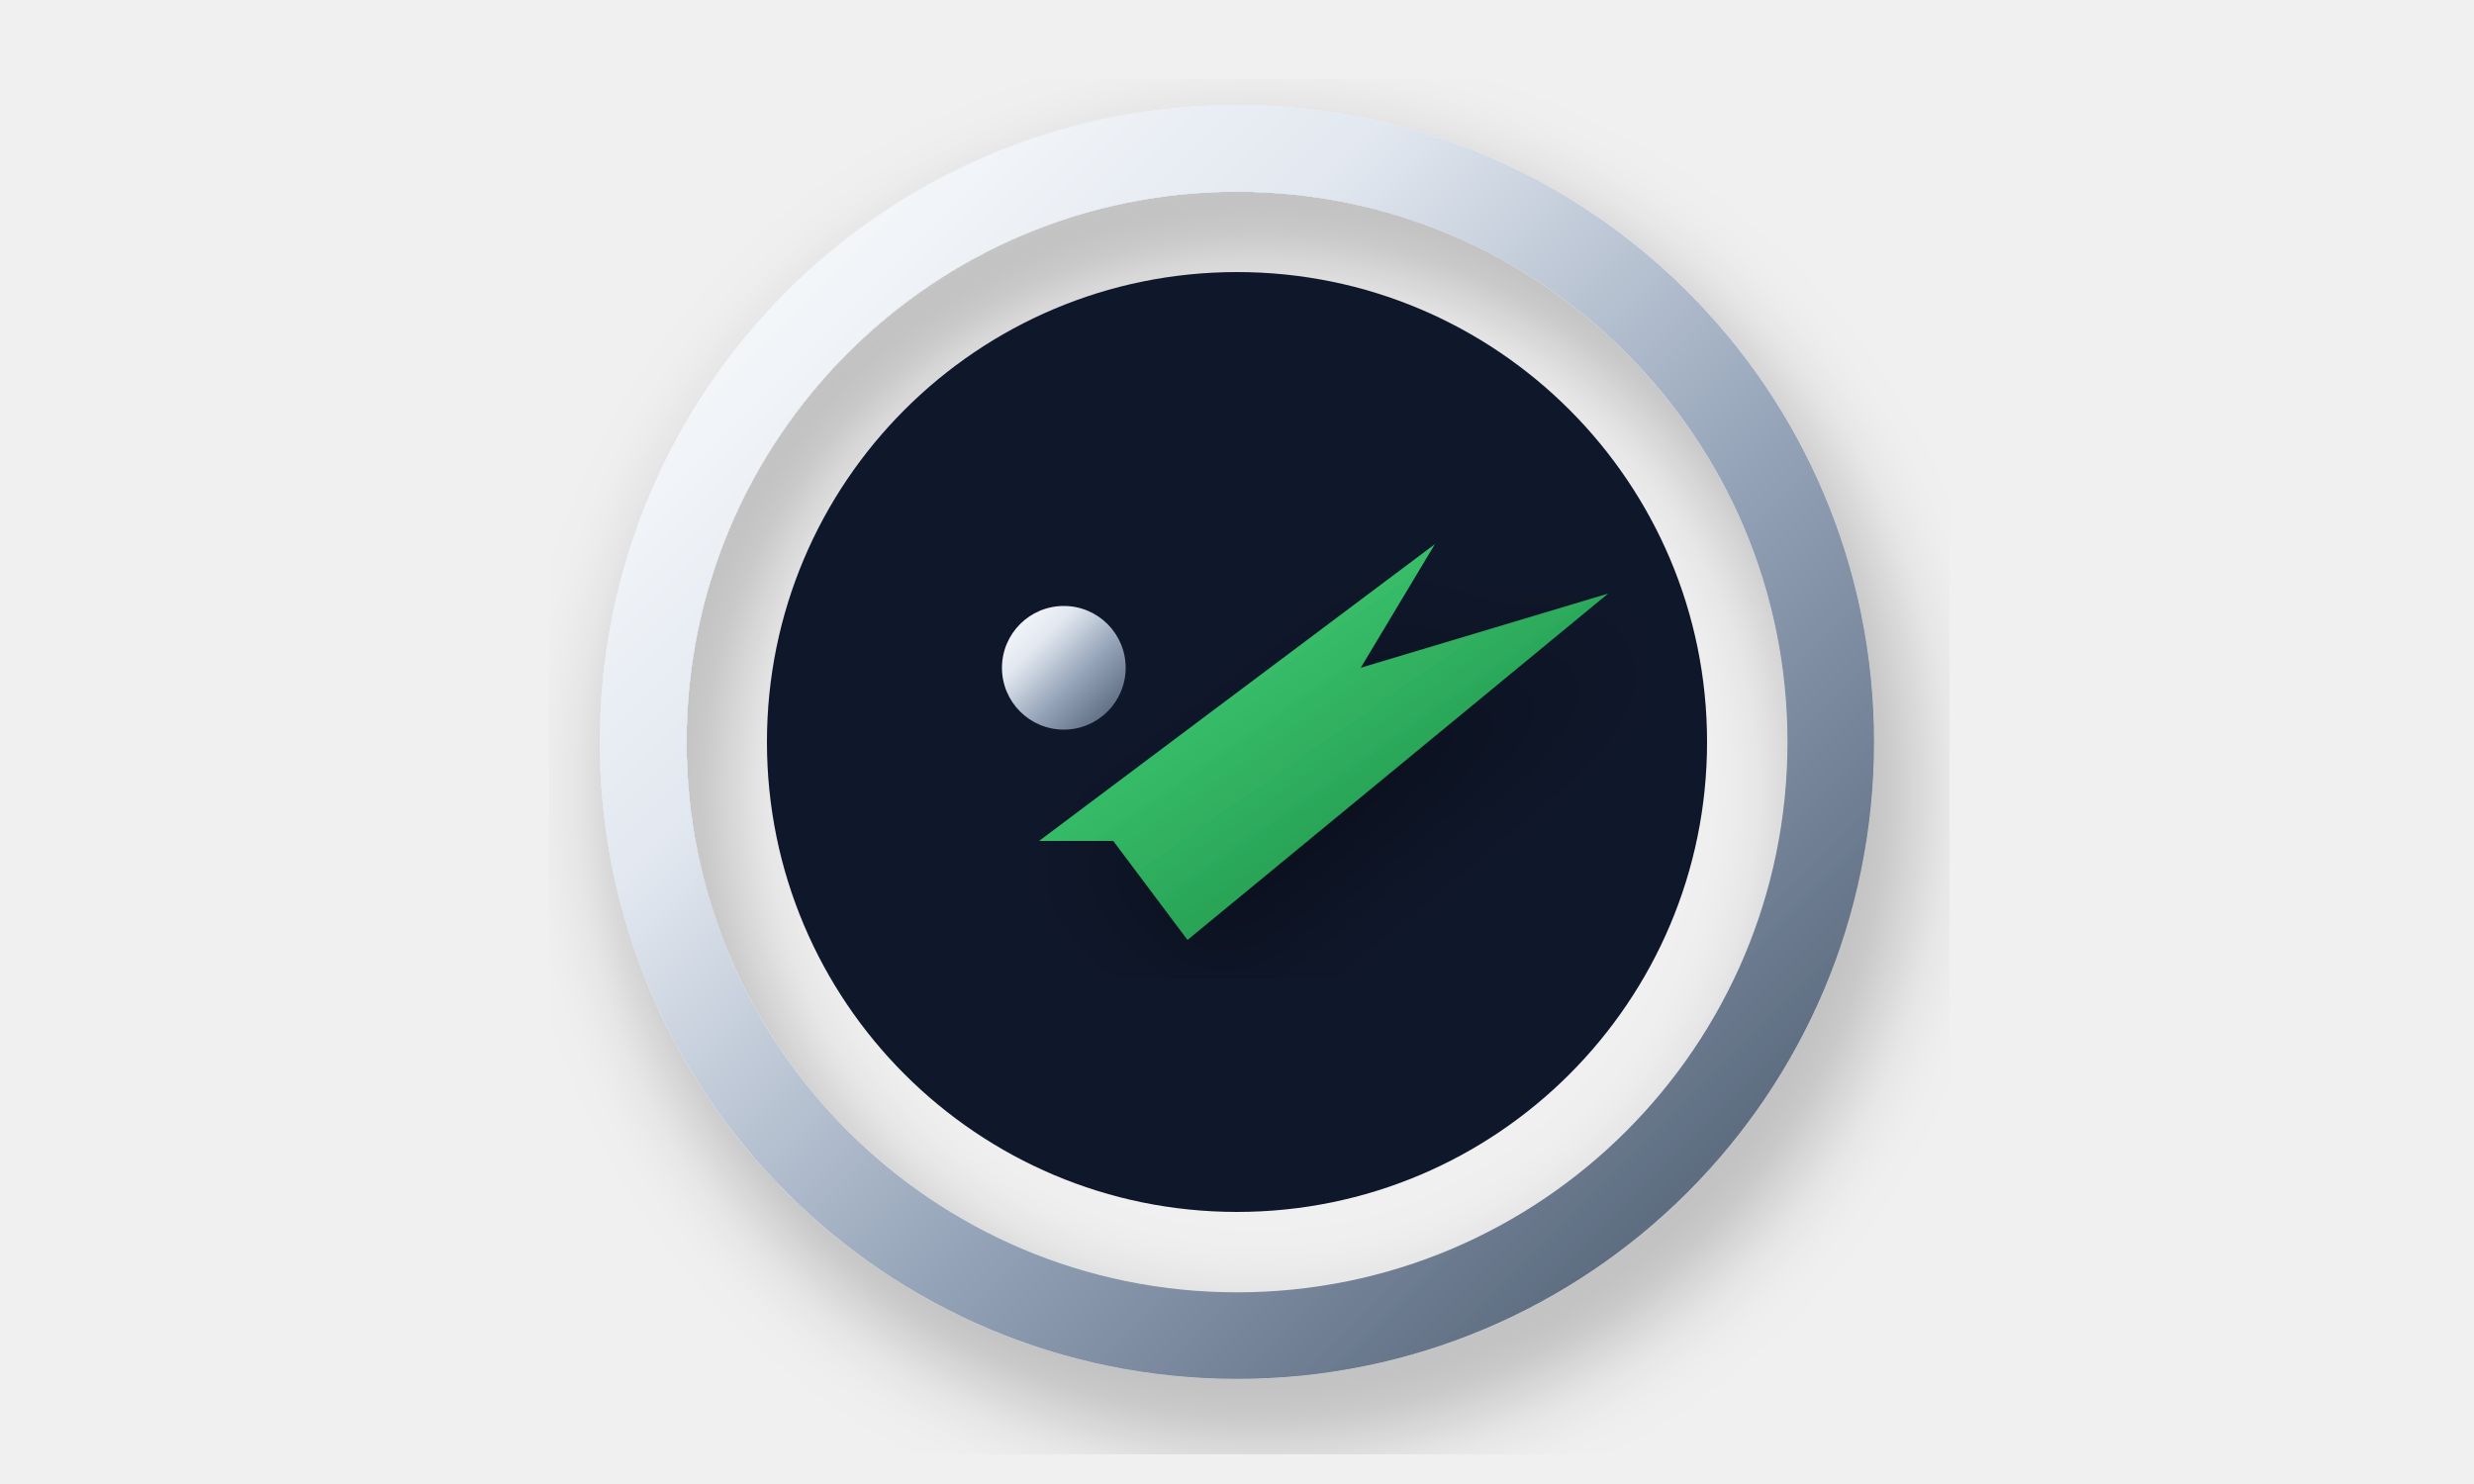
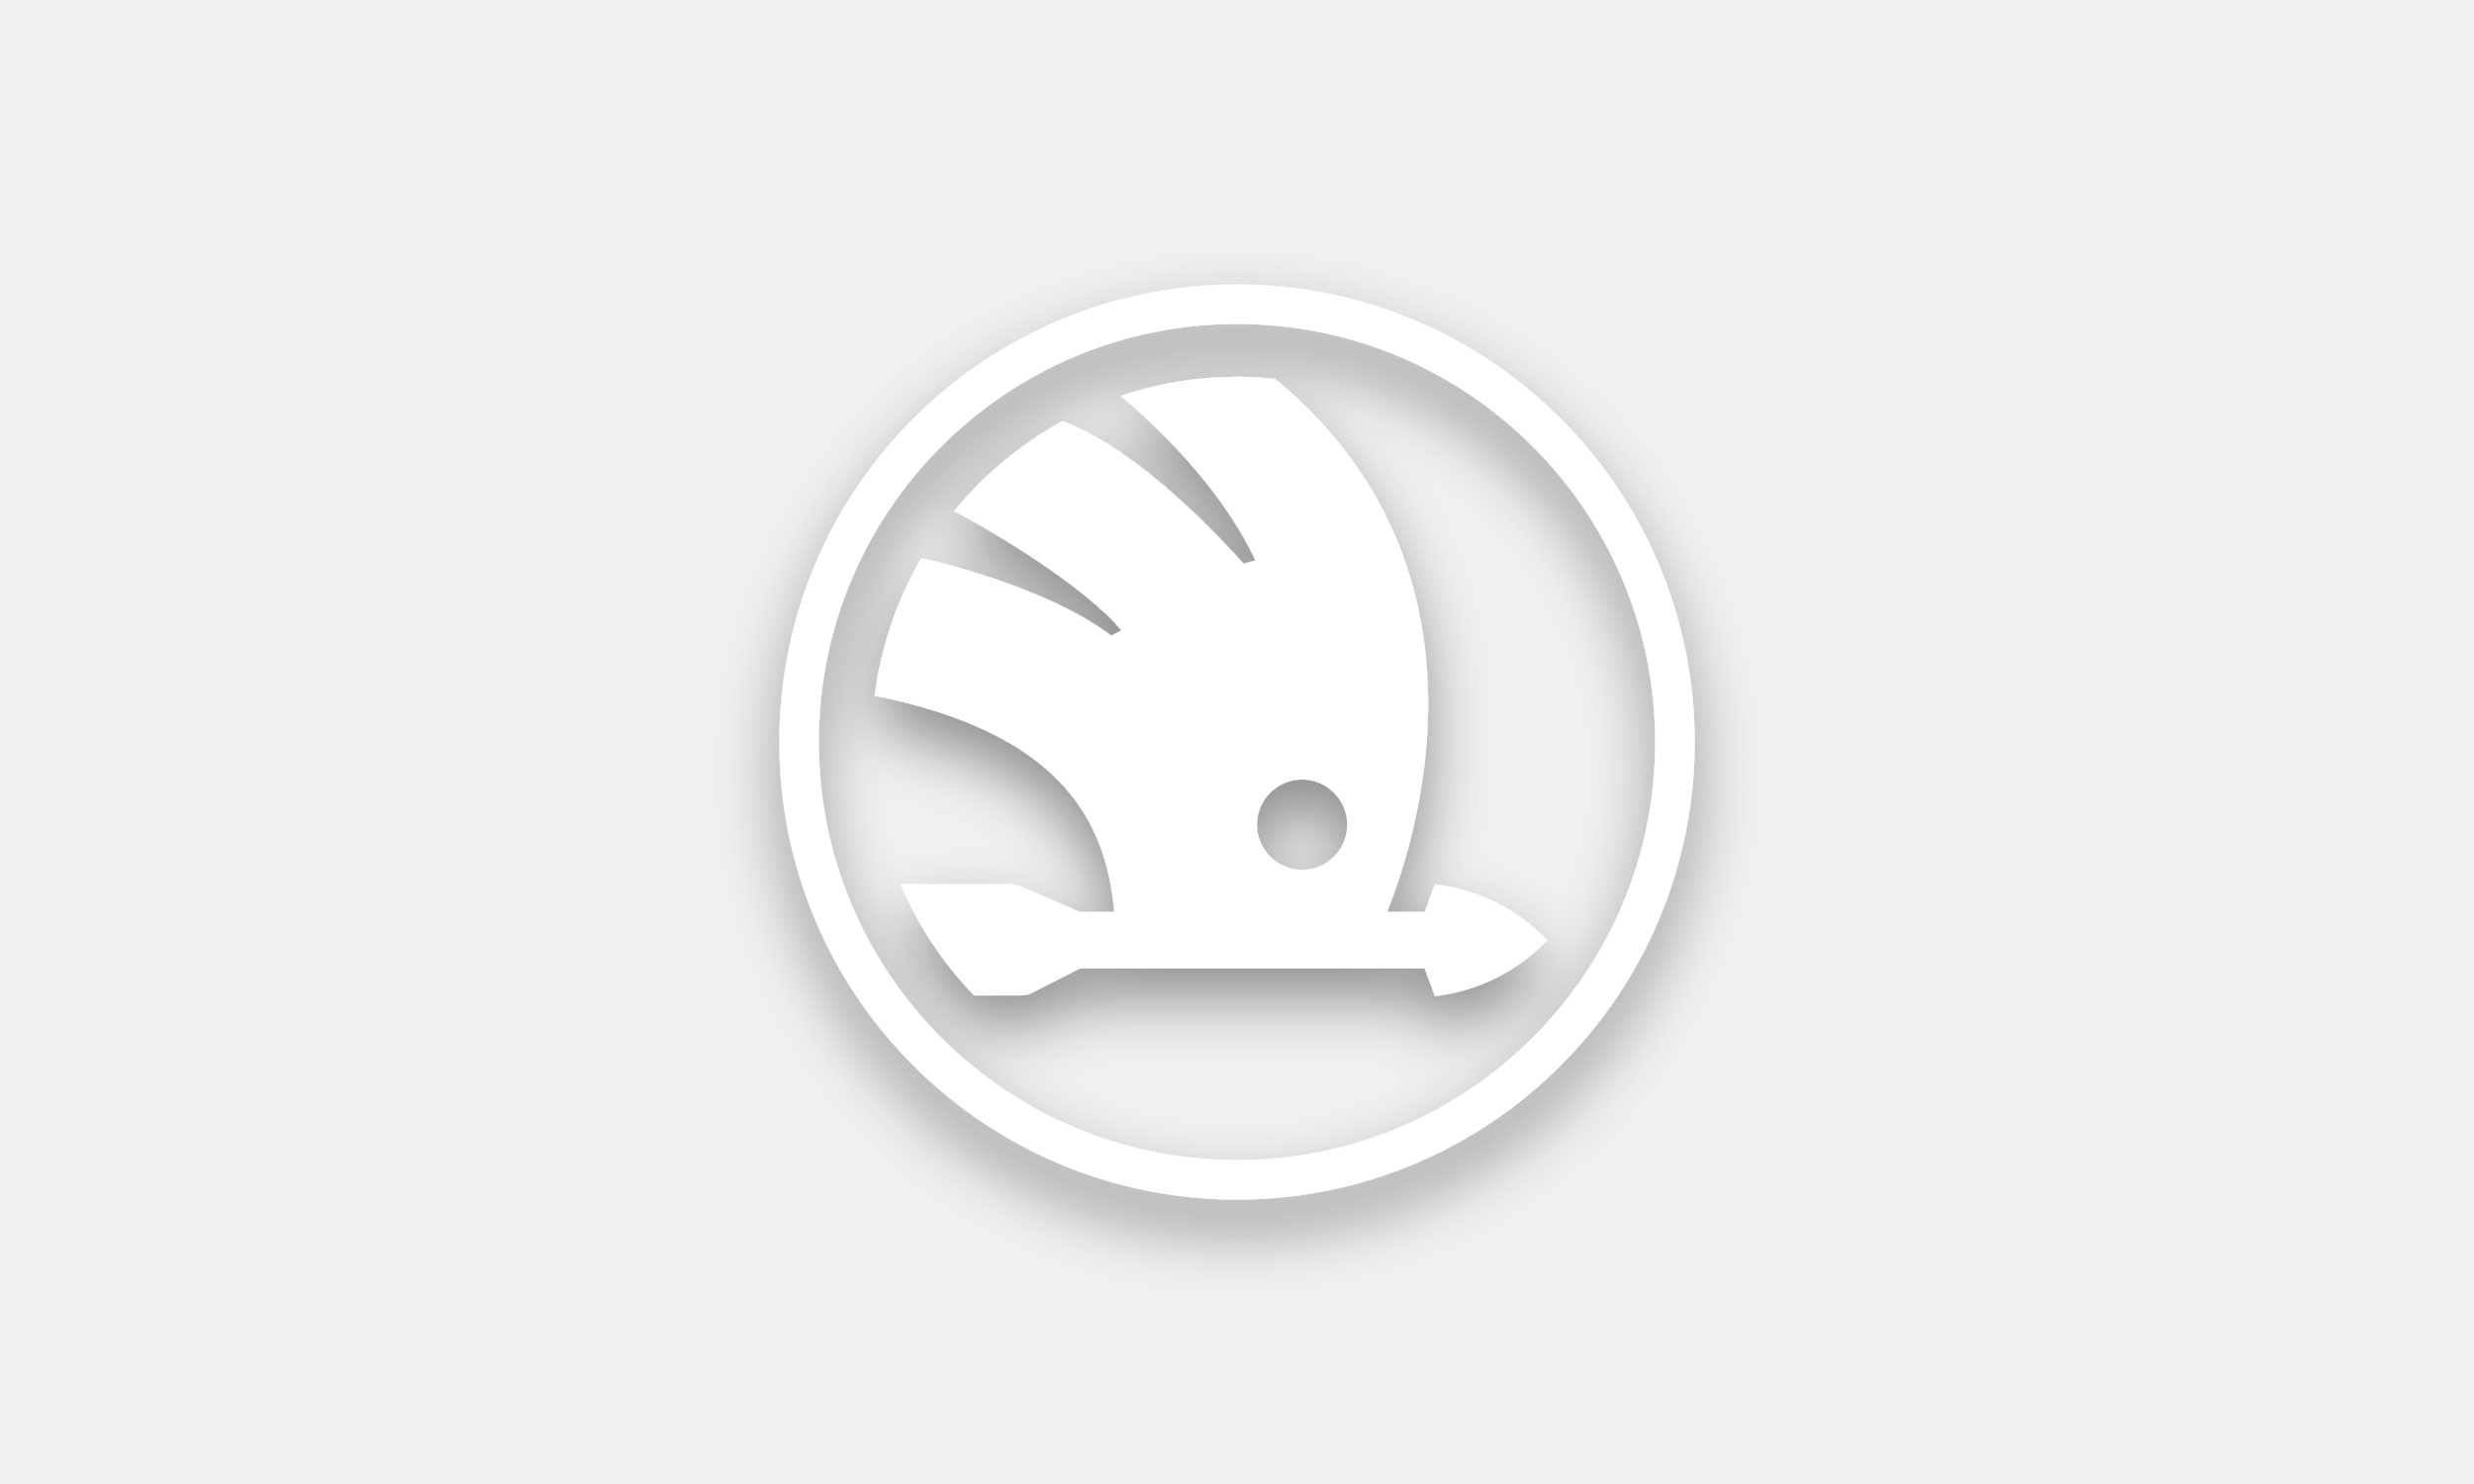
- <svg xmlns="http://www.w3.org/2000/svg" viewBox="0 0 100 60" width="100" height="60">
+ <svg xmlns="http://www.w3.org/2000/svg" viewBox="0 0 100 60" width="100" height="60" fill="none">
  <defs>
-     <linearGradient id="chromeGrad" x1="0%" y1="0%" x2="100%" y2="100%">
-       <stop offset="0%" stop-color="#ffffff" />
-       <stop offset="30%" stop-color="#e2e8f0" />
-       <stop offset="60%" stop-color="#94a3b8" />
-       <stop offset="100%" stop-color="#475569" />
-     </linearGradient>
-     <linearGradient id="skodaGreen" x1="0%" y1="0%" x2="100%" y2="100%">
-       <stop offset="0%" stop-color="#4ade80" />
-       <stop offset="100%" stop-color="#15803d" />
-     </linearGradient>
-     <filter id="shadow" x="-10%" y="-10%" width="120%" height="120%">
-       <feDropShadow dx="1" dy="2" stdDeviation="2" flood-color="#000" flood-opacity="0.3" />
+     <filter id="whiteGlow" x="-20%" y="-20%" width="140%" height="140%">
+       <feDropShadow dx="0" dy="0.8" stdDeviation="0.8" flood-color="#000000" flood-opacity="0.4" />
    </filter>
  </defs>
-   <circle cx="50" cy="30" r="24" fill="none" stroke="url(#chromeGrad)" stroke-width="3.5" filter="url(#shadow)" />
-   <circle cx="50" cy="30" r="19" fill="#0f172a" />
-   <path d="M42,34 L58,22 L55,27 L65,24 L48,38 L45,34 Z" fill="url(#skodaGreen)" filter="url(#shadow)" />
-   <circle cx="43" cy="27" r="2.5" fill="url(#chromeGrad)" />
+   <g filter="url(#whiteGlow)" transform="translate(31.500, 11.500) scale(1.5417)">
+     <path fill="#ffffff" d="M12 0C5.373 0 0 5.373 0 12s5.373 12 12 12 12-5.373 12-12S18.627 0 12 0Zm0 22.964C5.945 22.964 1.036 18.055 1.036 12 1.036 5.945 5.945 1.036 12 1.036S22.964 5.945 22.964 12 18.055 22.964 12 22.964Zm5.189-7.232-.269.726h-.984c.263-.709 3.578-8.618-2.936-13.982a9.525 9.525 0 0 0-4.053.448c.217.175 2.474 2.028 3.537 4.315l-.312.084c-.586-.639-2.716-2.983-4.745-3.738a9.618 9.618 0 0 0-2.845 2.36c.953.487 3.443 1.975 4.39 3.13-.054.024-.267.139-.267.139-1.736-1.319-4.82-2.004-4.978-2.038a9.513 9.513 0 0 0-1.227 3.61c4.776.961 6.062 3.171 6.282 5.672H7.878l-1.554-.678a.856.856 0 0 0-.252-.053H3.177a9.587 9.587 0 0 0 1.927 2.916h1.233c.106 0 .199-.013.292-.066l1.249-.638h9.042l.269.726a4.839 4.839 0 0 0 2.947-1.467 4.839 4.839 0 0 0-2.947-1.467zm-4.14-.579a1.186 1.186 0 0 1-.504-1.216 1.186 1.186 0 0 1 .931-.931 1.186 1.186 0 0 1 1.216.504c.31.464.256 1.092-.147 1.496-.403.403-1.032.457-1.496.147z" />
+   </g>
</svg>
